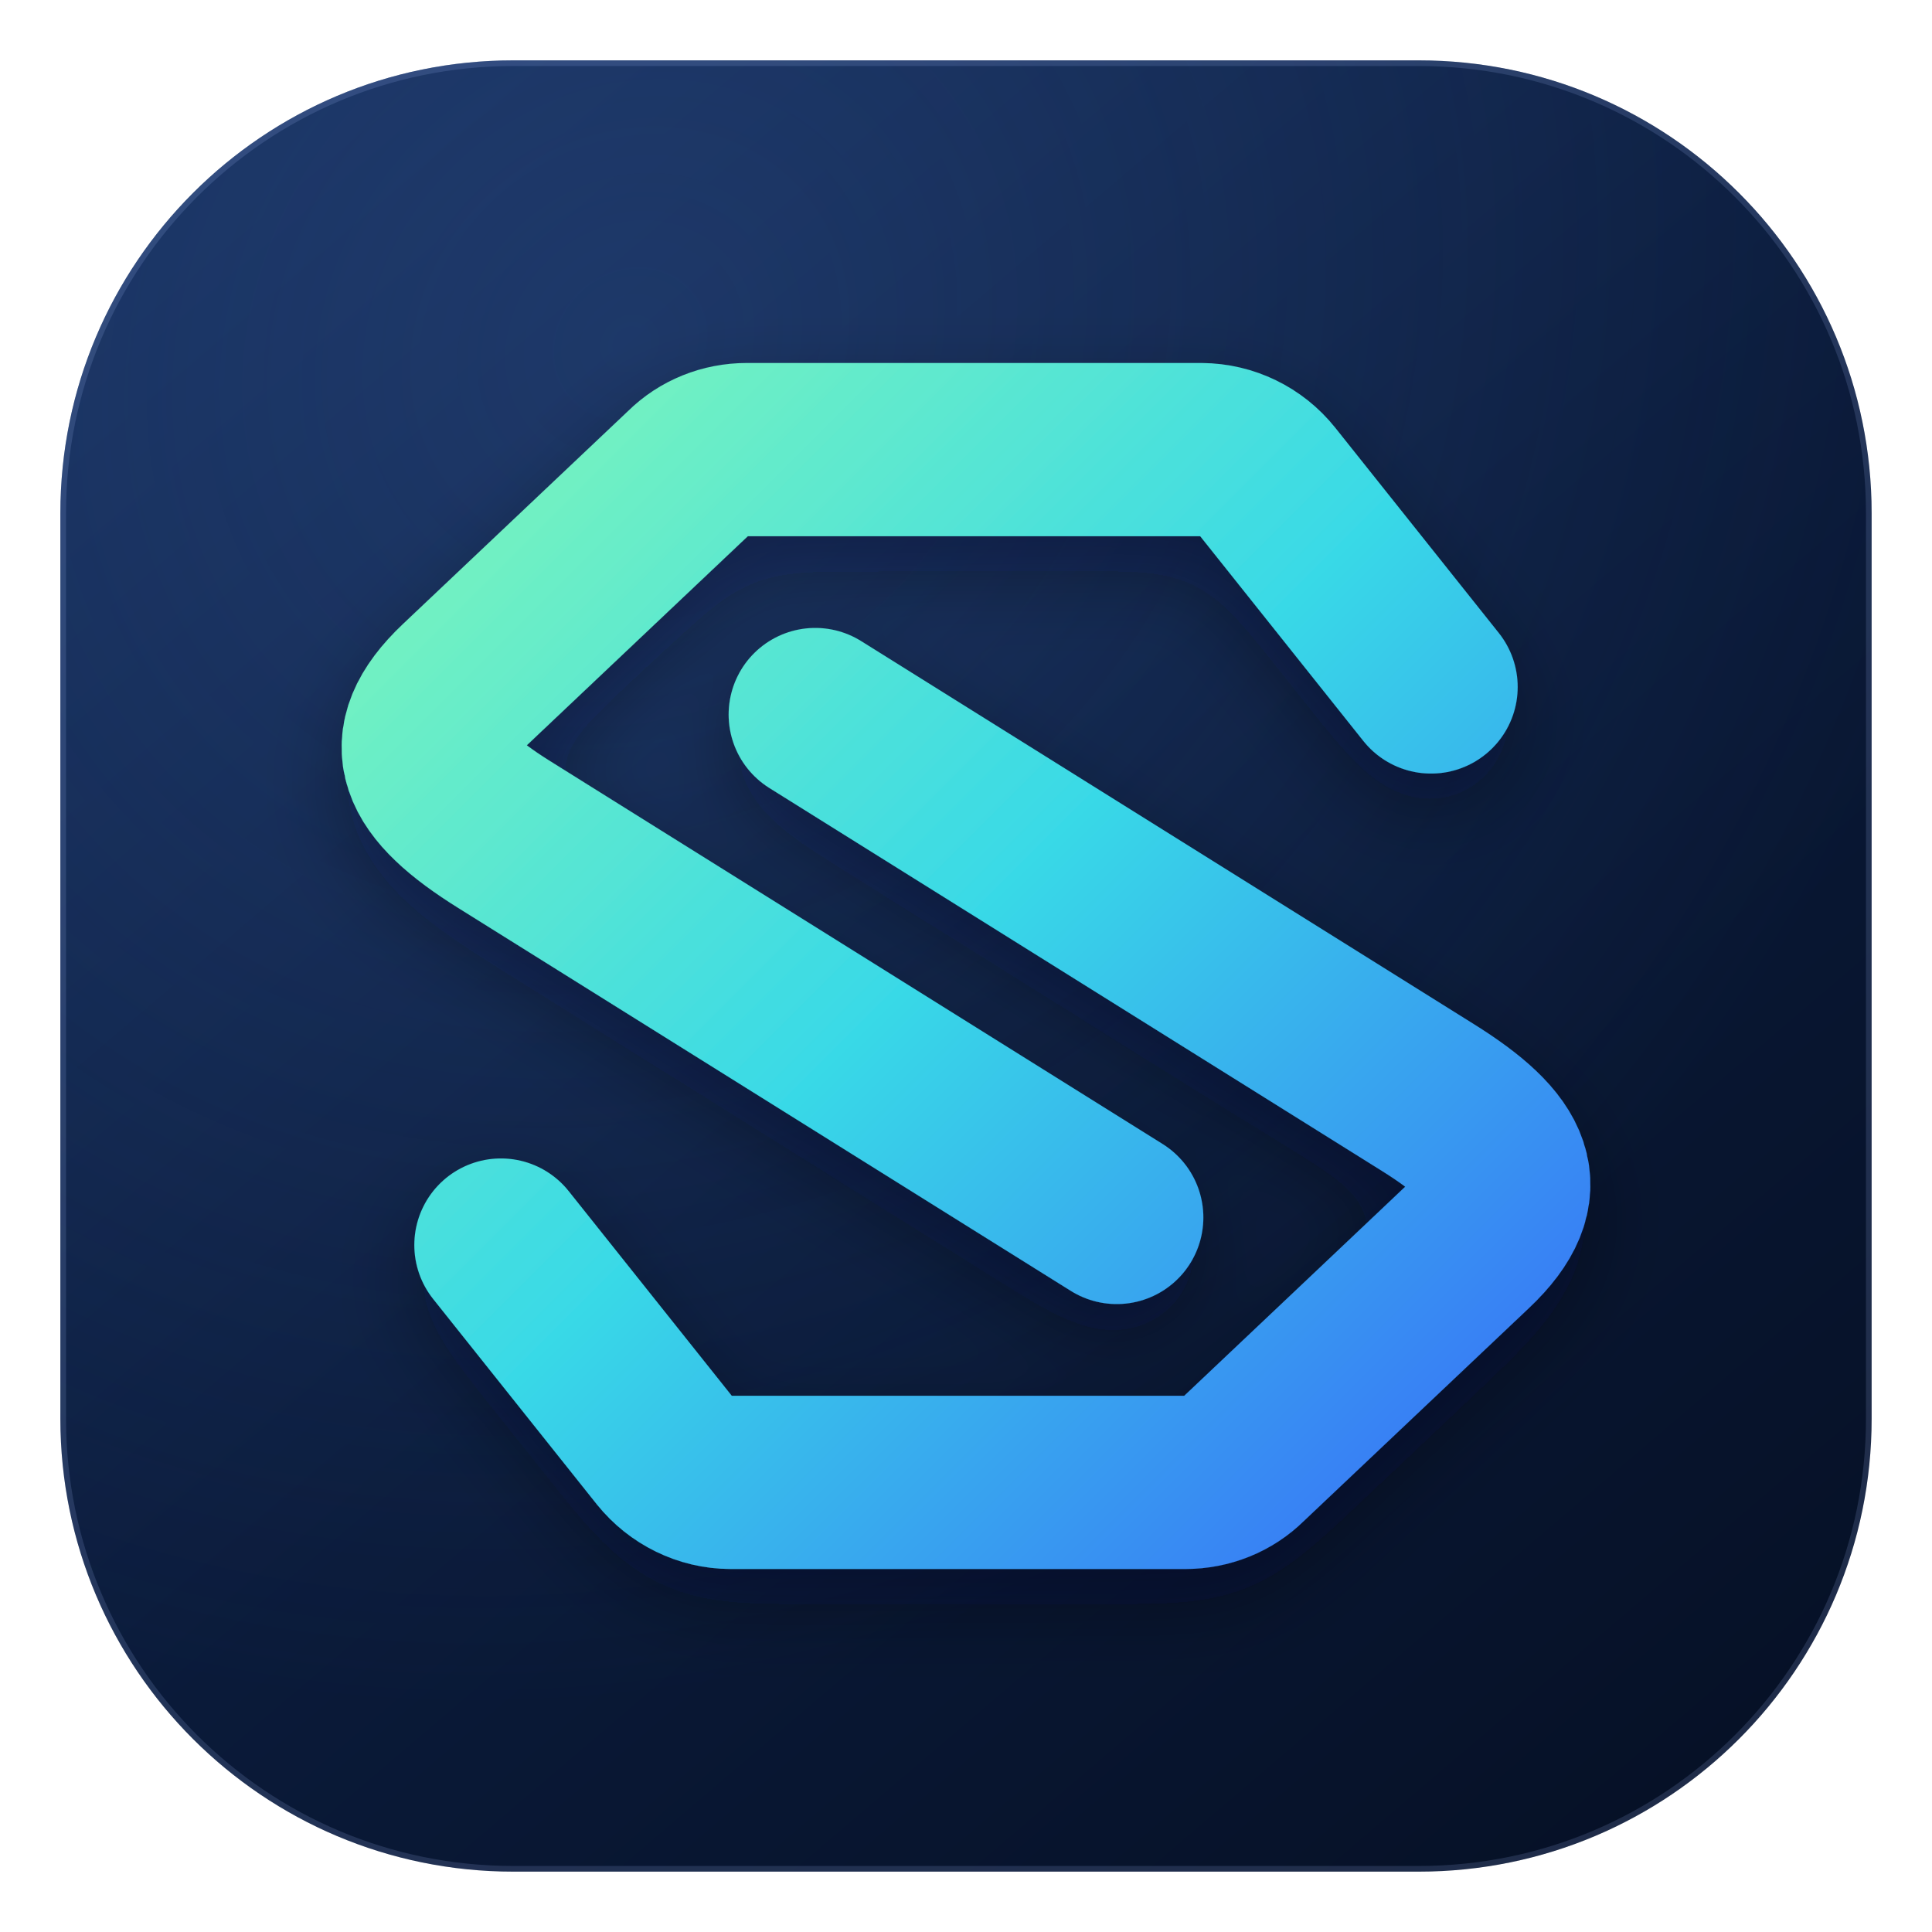
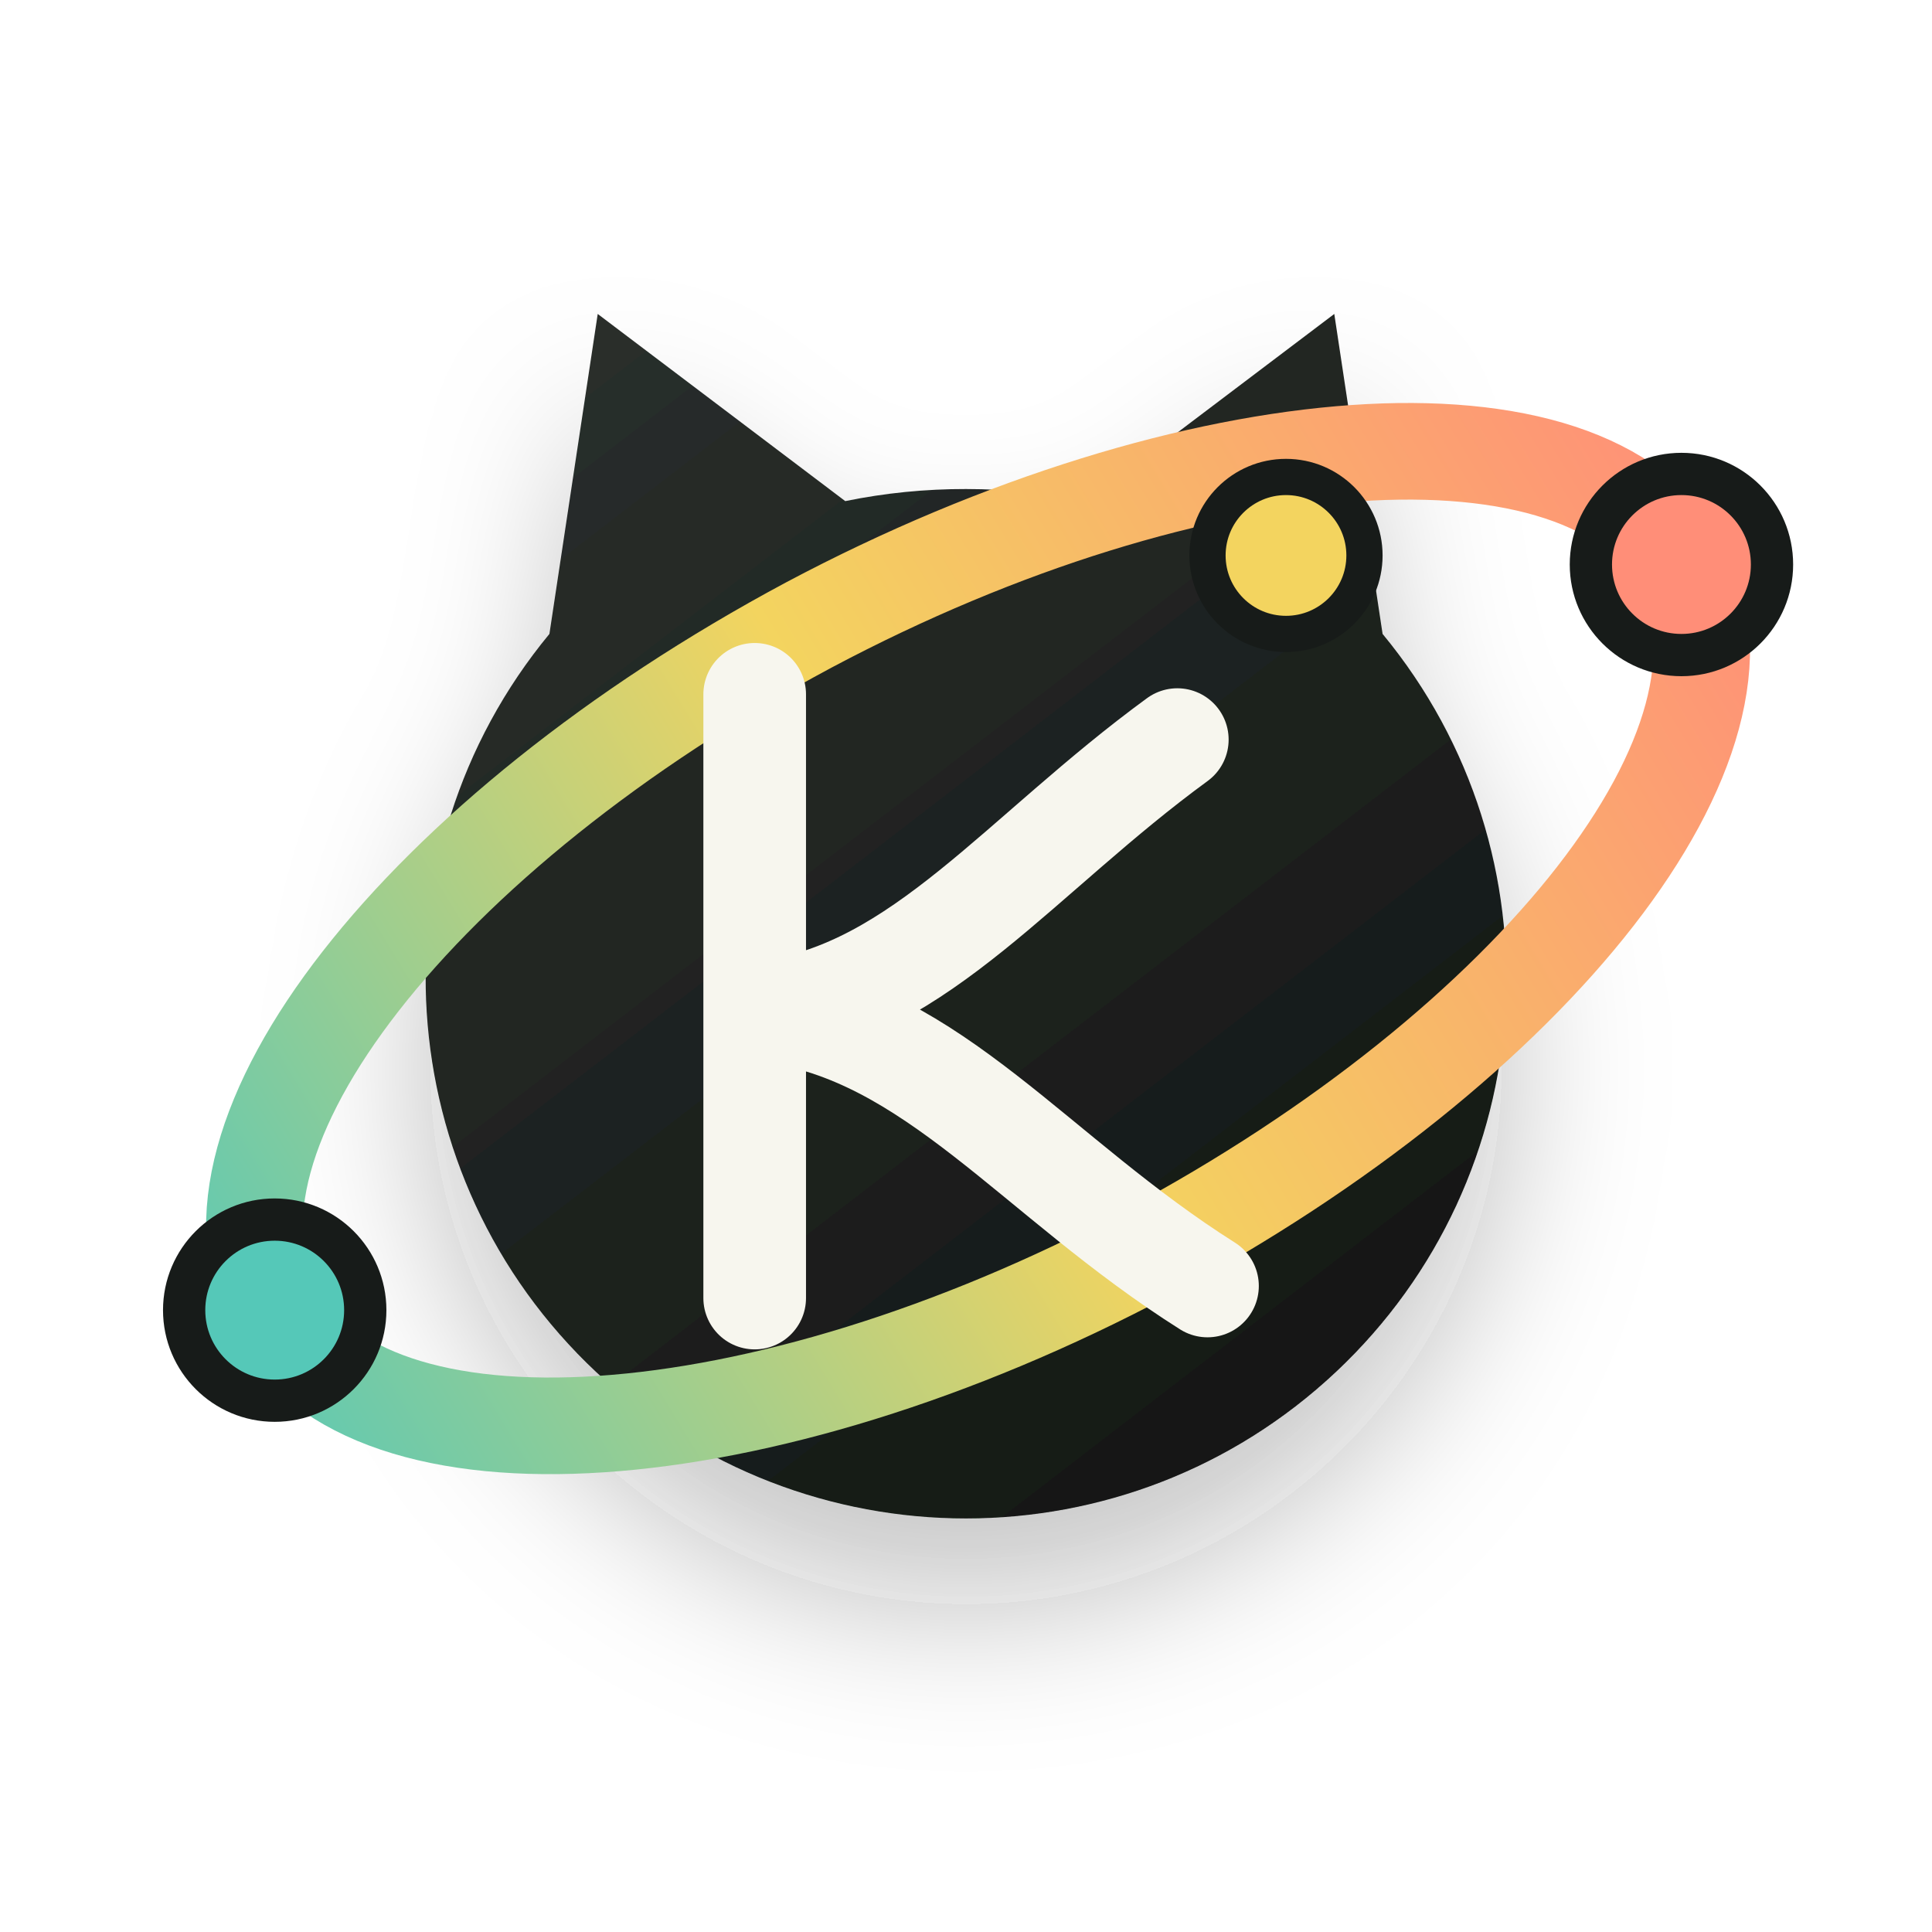
- <svg xmlns="http://www.w3.org/2000/svg" viewBox="0 0 512 512" role="img" aria-labelledby="title desc">
+ <svg xmlns="http://www.w3.org/2000/svg" width="64" height="64" viewBox="0 0 64 64" role="img" aria-labelledby="title desc">
  <defs>
-     <linearGradient id="s2a-bg" x1="72" y1="44" x2="442" y2="478" gradientUnits="userSpaceOnUse">
-       <stop stop-color="#142B56" />
-       <stop offset=".52" stop-color="#0A1A39" />
-       <stop offset="1" stop-color="#061127" />
+     <linearGradient id="core" x1="18" y1="13" x2="48" y2="52" gradientUnits="userSpaceOnUse">
+       <stop stop-color="#292E2B" />
+       <stop offset="1" stop-color="#101411" />
    </linearGradient>
-     <radialGradient id="s2a-ambient" cx="0" cy="0" r="1" gradientUnits="userSpaceOnUse" gradientTransform="translate(168 92) rotate(51) scale(342 382)">
-       <stop stop-color="#3E68B0" stop-opacity=".28" />
-       <stop offset="1" stop-color="#3E68B0" stop-opacity="0" />
-     </radialGradient>
-     <linearGradient id="s2a-brand" x1="4" y1="4" x2="20" y2="20" gradientUnits="userSpaceOnUse">
-       <stop stop-color="#79F4BD" />
-       <stop offset=".48" stop-color="#39D9E7" />
-       <stop offset="1" stop-color="#3875F6" />
+     <linearGradient id="orbit" x1="7" y1="48" x2="58" y2="17" gradientUnits="userSpaceOnUse">
+       <stop stop-color="#55C8B8" />
+       <stop offset=".5" stop-color="#F3D45F" />
+       <stop offset="1" stop-color="#FF8E78" />
    </linearGradient>
-     <filter id="s2a-shadow" x="-25%" y="-25%" width="150%" height="165%" color-interpolation-filters="sRGB">
-       <feDropShadow dx="0" dy=".55" stdDeviation=".65" flood-color="#020817" flood-opacity=".34" />
+     <filter id="shadow" x="-30%" y="-30%" width="160%" height="165%" color-interpolation-filters="sRGB">
+       <feDropShadow dx="0" dy="3" stdDeviation="2.5" flood-color="#291D18" flood-opacity=".25" />
    </filter>
  </defs>
-   <rect x="16" y="16" width="480" height="480" rx="120" fill="url(#s2a-bg)" />
-   <rect x="16" y="16" width="480" height="480" rx="120" fill="url(#s2a-ambient)" />
-   <rect x="16.75" y="16.75" width="478.5" height="478.5" rx="119.25" fill="none" stroke="#A5BFFF" stroke-opacity=".16" stroke-width="1.5" />
-   <g transform="translate(52 52) scale(17)" fill="none" stroke="url(#s2a-brand)" stroke-linecap="round" stroke-linejoin="round" stroke-width="2.7" filter="url(#s2a-shadow)">
-     <path d="m19.25 7.65-2.55-3.2a1.33 1.33 0 0 0-1.03-.5H8.58c-.34 0-.67.13-.91.37L4.15 7.65c-.93.88-.6 1.52.65 2.3l9.55 5.97" />
-     <path d="m4.75 16.35 2.55 3.2c.25.31.63.5 1.03.5h7.09c.34 0 .67-.13.91-.37l3.52-3.33c.93-.88.6-1.52-.65-2.3L9.65 8.08" />
-   </g>
+   <path d="M18.2 21 19.8 10.4l8.2 6.2A19.7 19.7 0 0 1 32 16.2c1.37 0 2.7.14 4 .4l8.2-6.2L45.8 21A17.9 17.9 0 1 1 18.2 21Z" fill="url(#core)" filter="url(#shadow)" />
+   <path d="M9.1 43.4c-3.1-5.7 4.8-15.8 17.7-22.7 12.8-6.8 25.8-7.7 28.9-2 3.1 5.8-4.8 15.9-17.7 22.8-12.8 6.8-25.8 7.7-28.9 1.9Z" fill="none" stroke="url(#orbit)" stroke-linecap="round" stroke-width="3.2" />
+   <path d="M25 23v20M25.5 33.5c5-.7 8.3-5.2 13.5-9M25.5 33.5c5.4.7 8.8 5.5 14.5 9.1" fill="none" stroke="#F7F6EE" stroke-linecap="round" stroke-linejoin="round" stroke-width="3.4" />
+   <circle cx="9.1" cy="43.4" r="3" fill="#55C8B8" stroke="#171B19" stroke-width="1.4" />
+   <circle cx="55.7" cy="18.7" r="3" fill="#FF8E78" stroke="#171B19" stroke-width="1.4" />
+   <circle cx="42.6" cy="18.4" r="2.6" fill="#F3D45F" stroke="#171B19" stroke-width="1.2" />
</svg>
